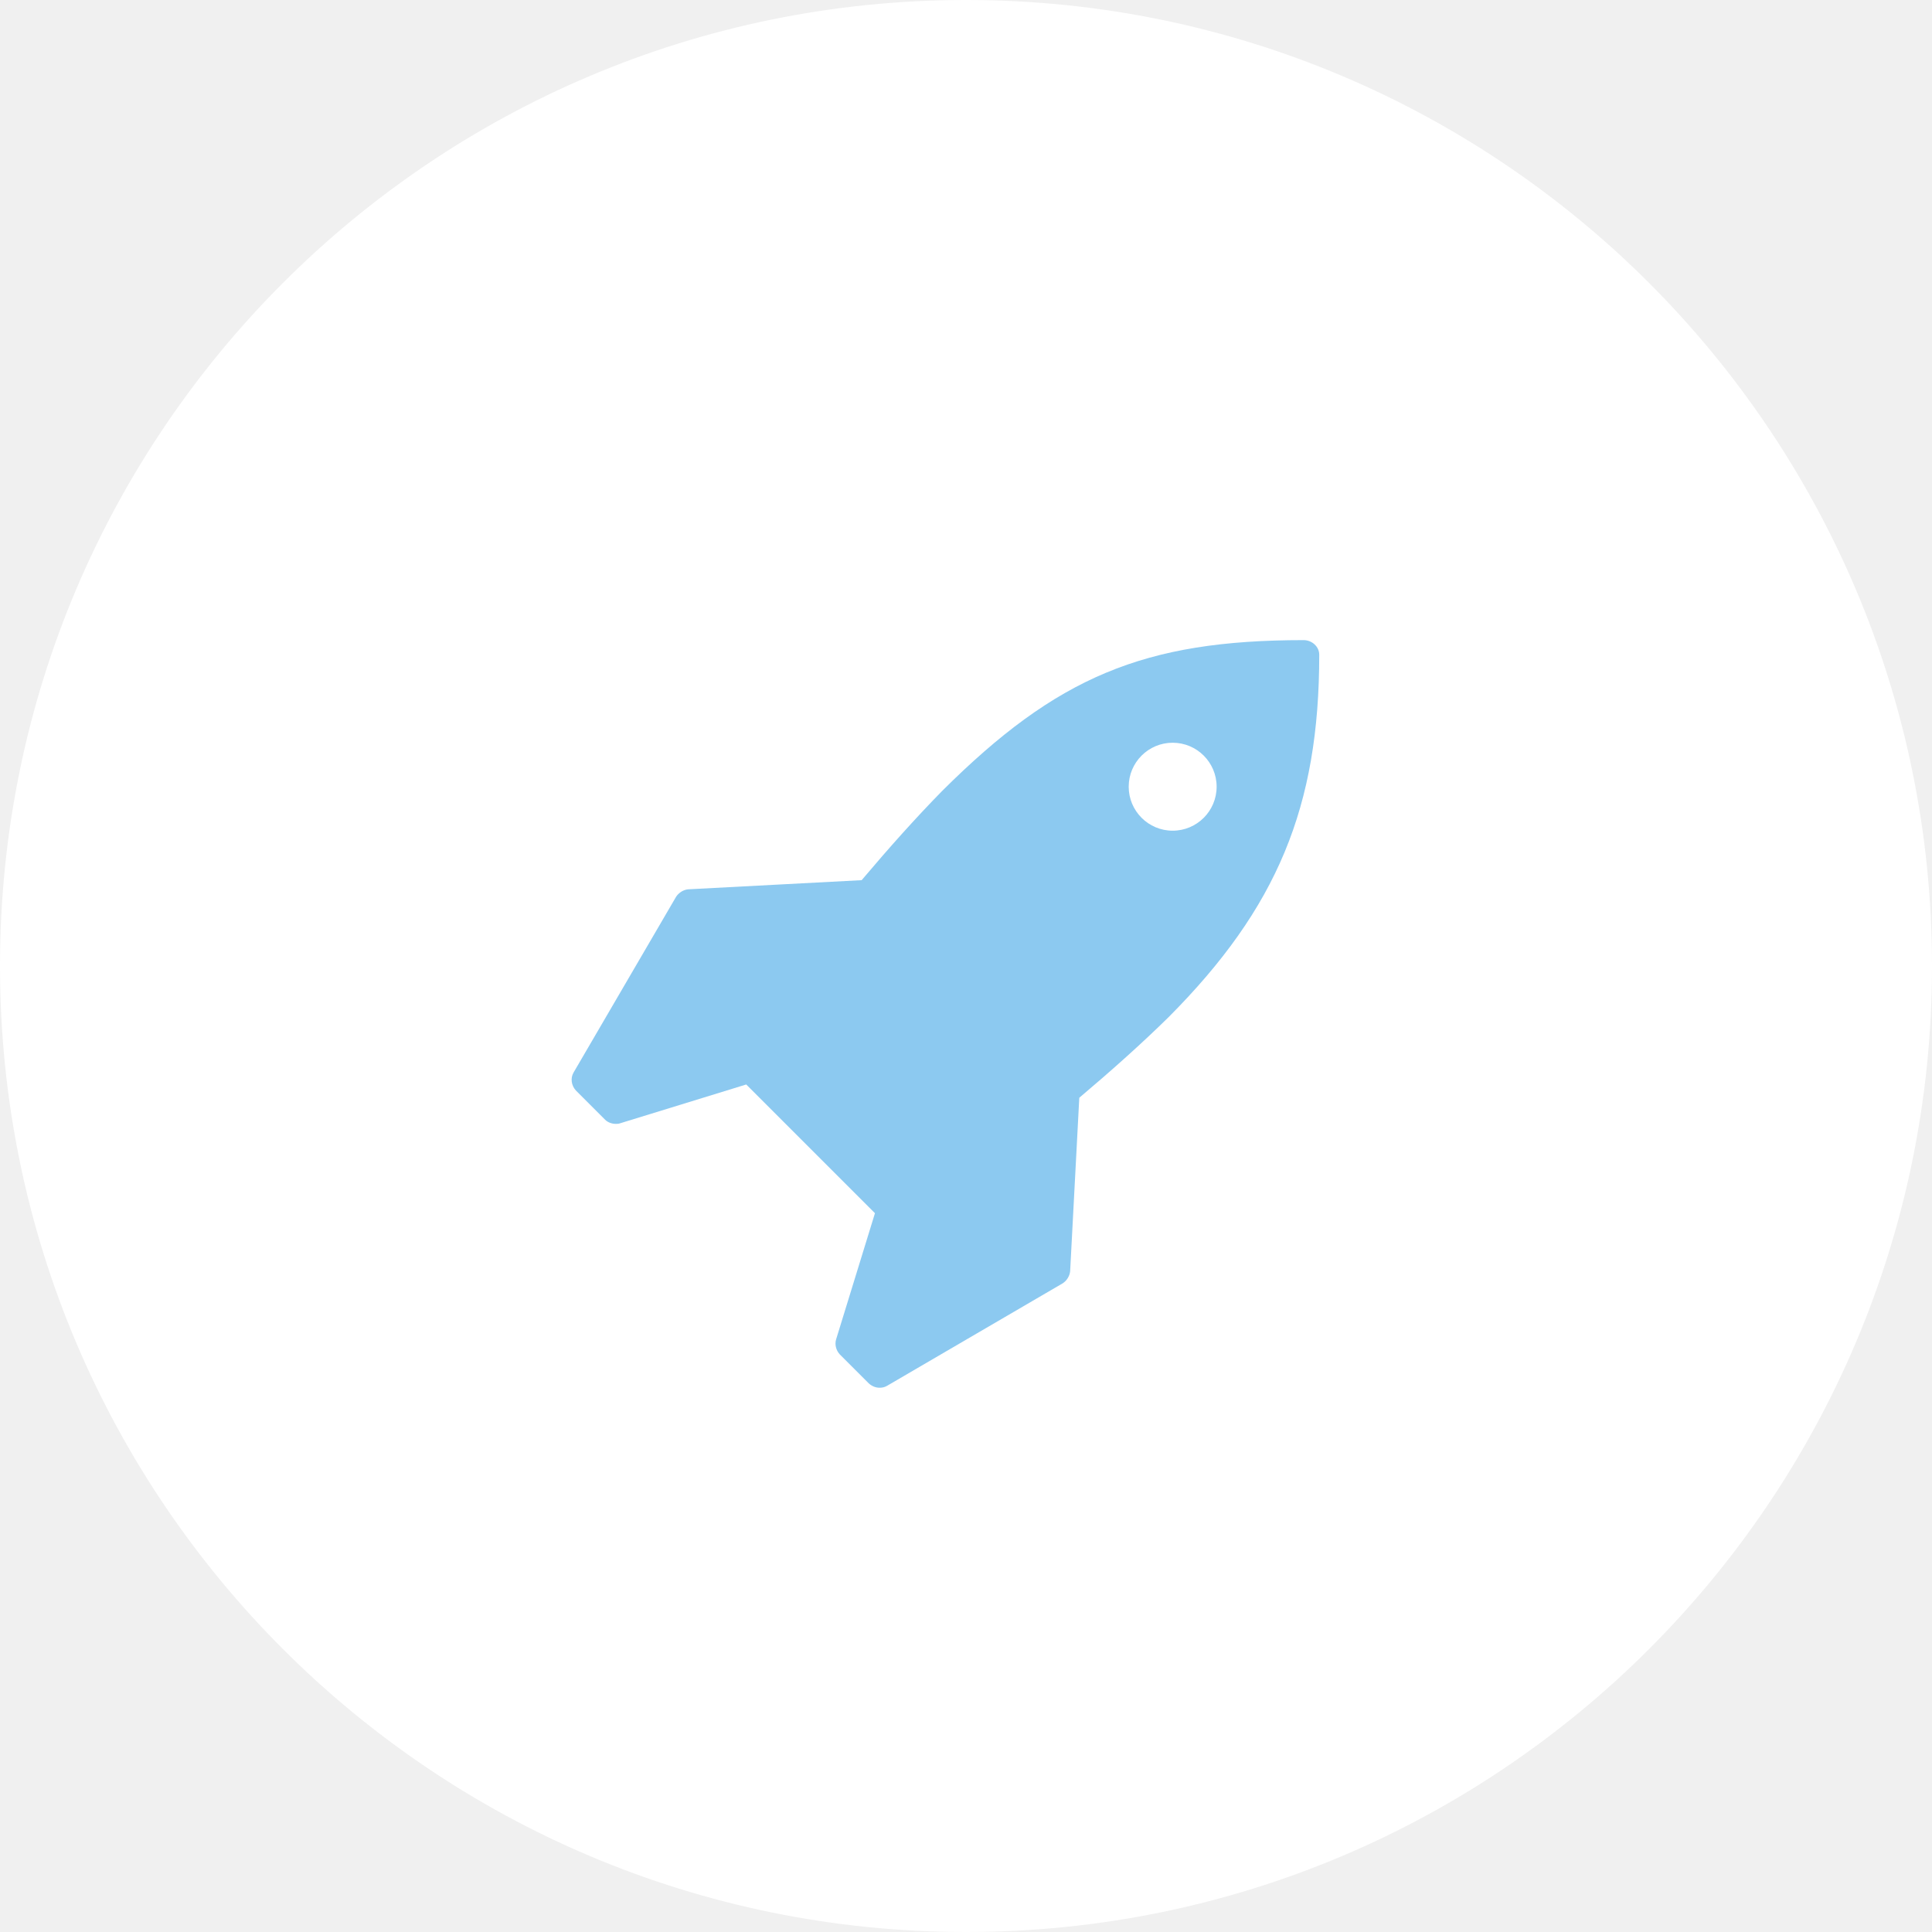
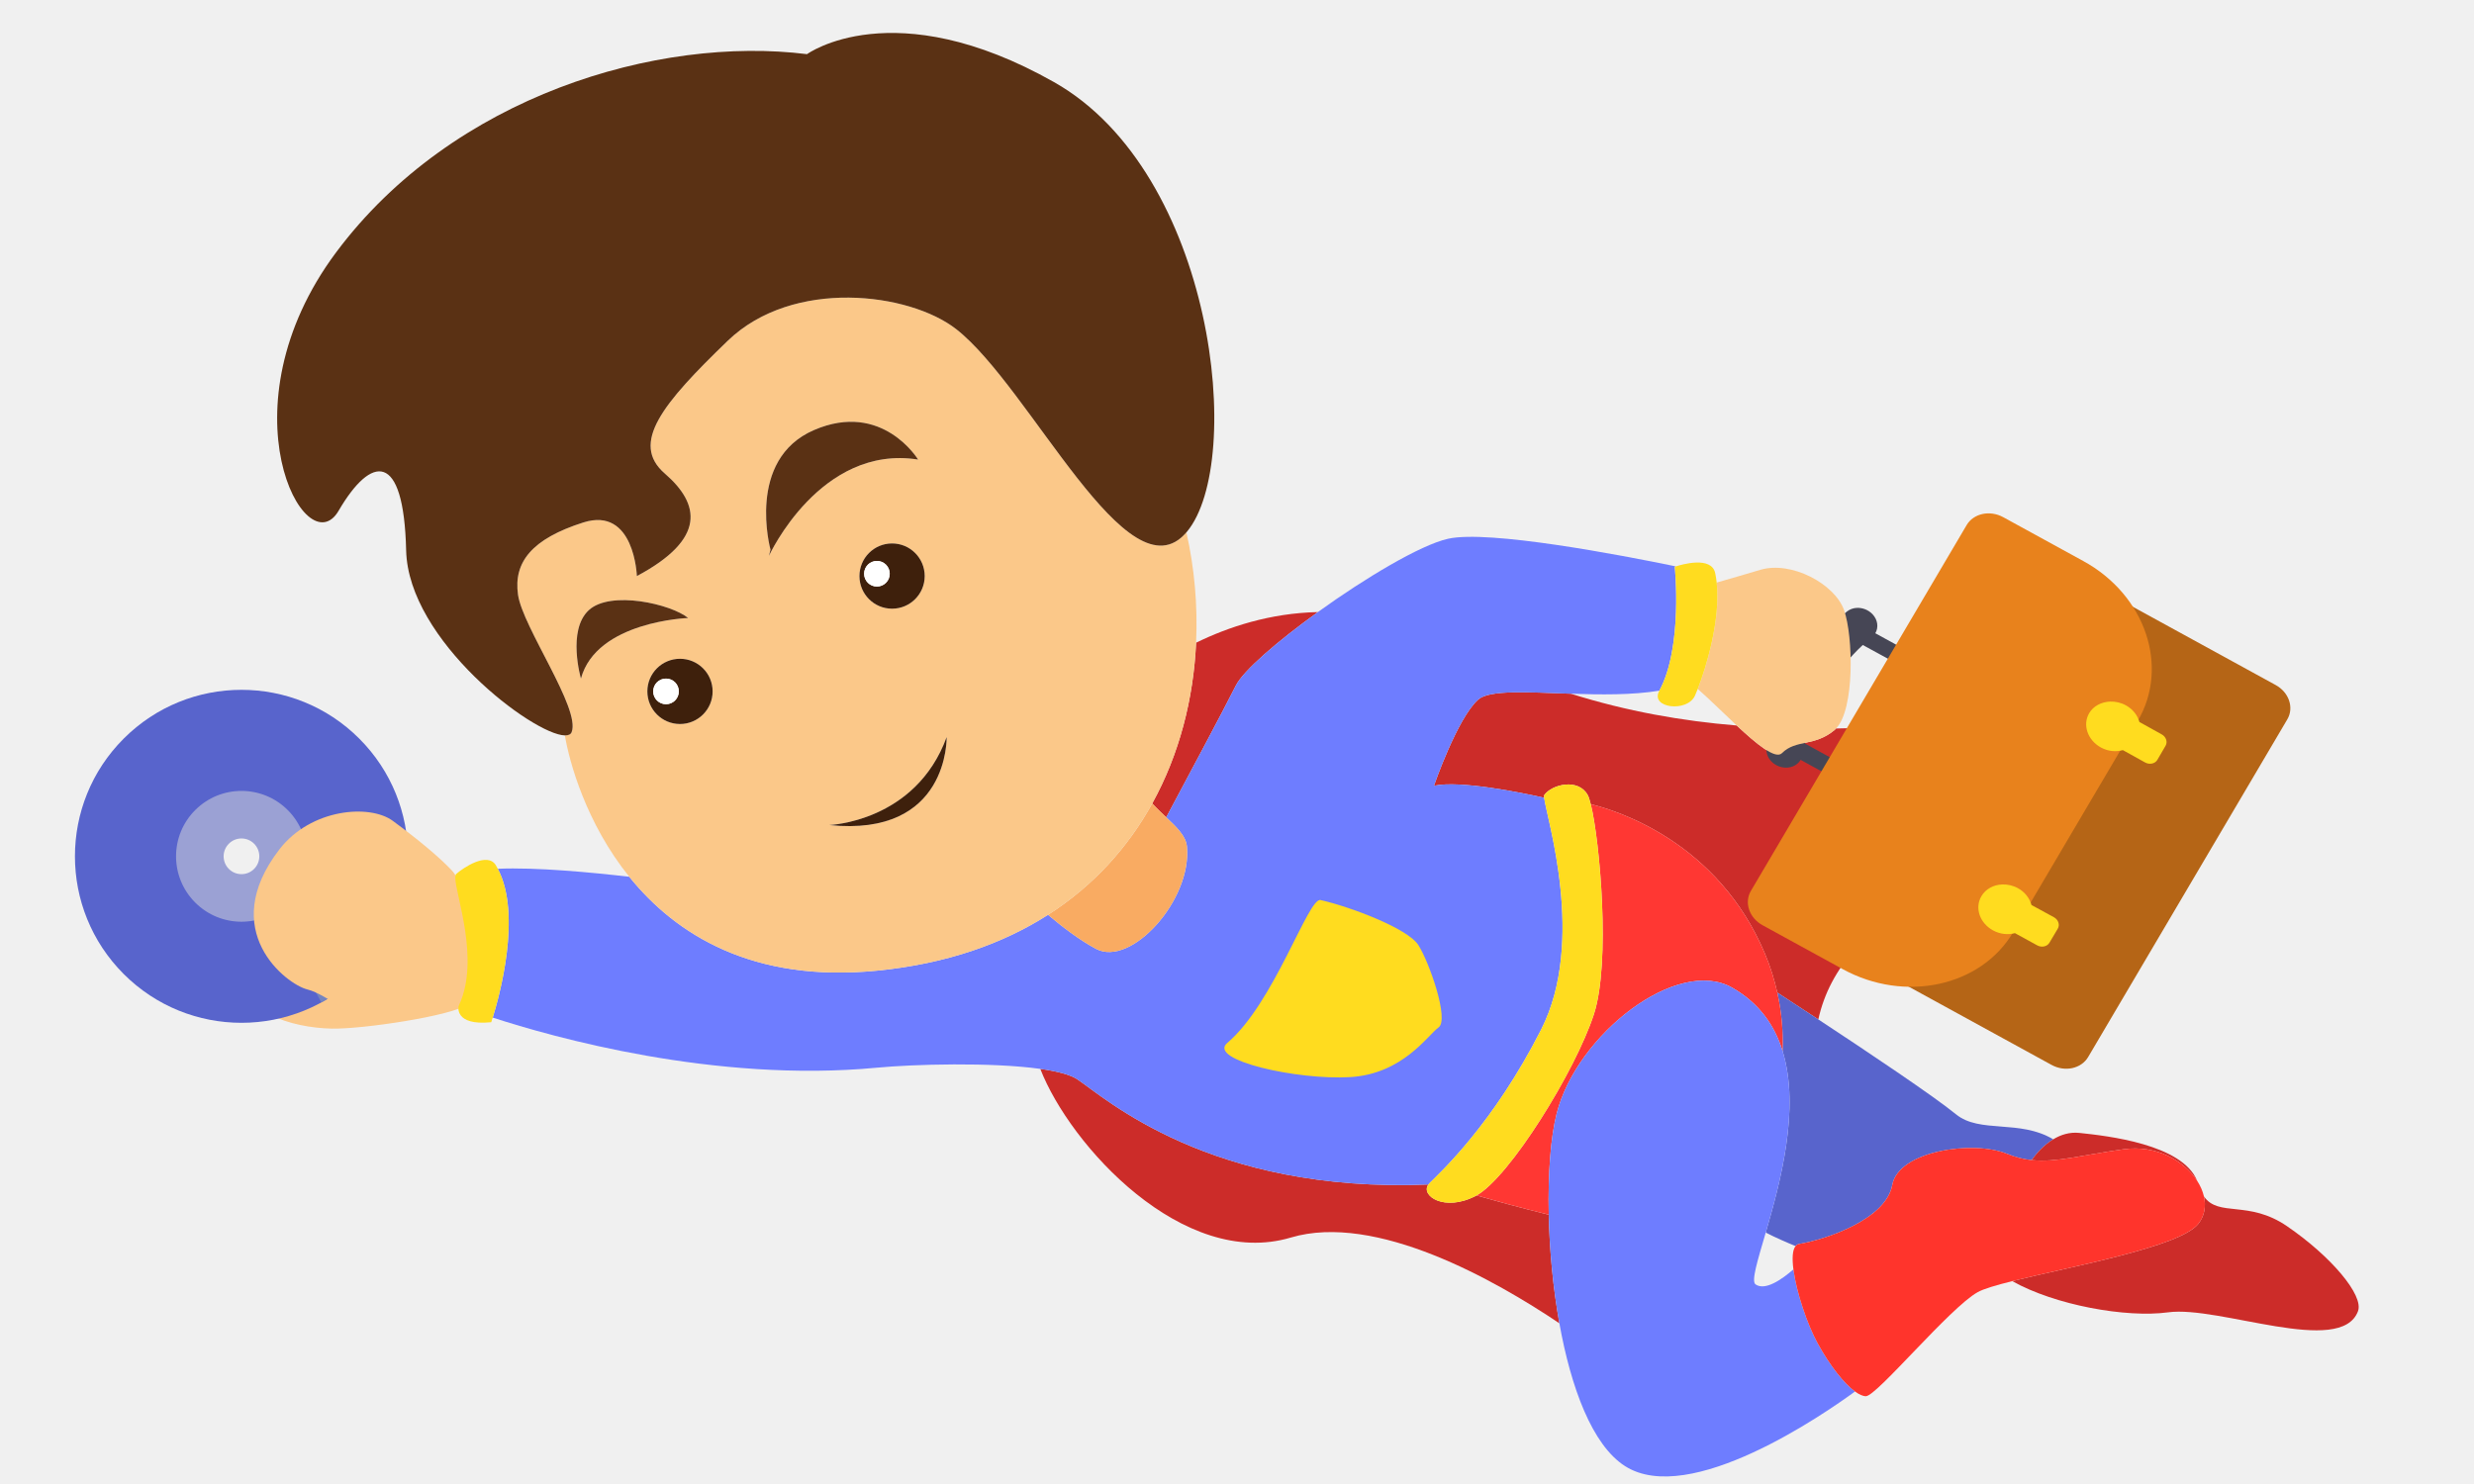
- <svg xmlns="http://www.w3.org/2000/svg" version="1.1" id="Layer_1" x="0px" y="0px" width="85px" height="85px" viewBox="0 0 80 80" enable-background="new 0 0 80 80" xml:space="preserve">
-   <g>
-     <path fill="#FFFFFF" d="M40,0c22.091,0,40,17.909,40,40S62.091,80,40,80S0,62.091,0,40S17.909,0,40,0z" />
-   </g>
-   <g>
-     <path fill="#8cc9f0" d="M50.378,32.576c0,1.005-0.815,1.821-1.821,1.821c-1.005,0-1.82-0.816-1.82-1.821    c0-1.005,0.815-1.821,1.82-1.821C49.563,30.755,50.378,31.571,50.378,32.576z M54.627,27.113c0-0.341-0.304-0.607-0.646-0.607    c-6.601,0-10.223,1.518-14.964,6.241c-1.081,1.1-2.2,2.352-3.338,3.699l-7.188,0.379c-0.19,0.019-0.379,0.133-0.493,0.304    l-4.249,7.284c-0.133,0.228-0.095,0.53,0.095,0.739l1.214,1.215c0.114,0.113,0.285,0.17,0.437,0.17c0.057,0,0.114,0,0.17-0.02    l5.235-1.611l5.33,5.33l-1.612,5.236c-0.057,0.209,0,0.437,0.152,0.606l1.214,1.214c0.133,0.114,0.284,0.171,0.436,0.171    c0.114,0,0.208-0.021,0.304-0.075l7.283-4.25c0.171-0.113,0.284-0.304,0.305-0.492l0.379-7.19c1.347-1.138,2.599-2.257,3.699-3.339    C52.882,37.603,54.627,33.411,54.627,27.113z" />
+ <svg xmlns="http://www.w3.org/2000/svg" xmlns:ns1="http://www.openswatchbook.org/uri/2009/osb" xmlns:xlink="http://www.w3.org/1999/xlink" id="svg4085" version="1.1" width="500" height="300" xml:space="preserve">
+   <defs id="defs4089">
+     <linearGradient id="linearGradient6823" ns1:paint="solid">
+       <stop style="stop-color:#ff0000;stop-opacity:1;" offset="0" id="stop6825" />
+     </linearGradient>
+     <linearGradient x1="0" y1="0" x2="1" y2="0" gradientUnits="userSpaceOnUse" gradientTransform="matrix(-3.497e-5,800,800,3.497e-5,400.031,0)" spreadMethod="pad" id="linearGradient7428">
+       <stop style="stop-opacity:1;stop-color:#46add9" offset="0" id="stop7430" />
+       <stop style="stop-opacity:1;stop-color:#398eb6" offset="0.802" id="stop7432" />
+       <stop style="stop-opacity:1;stop-color:#398eb6" offset="0.802" id="stop7434" />
+       <stop style="stop-opacity:1;stop-color:#398eb6" offset="1" id="stop7436" />
+     </linearGradient>
+     <linearGradient xlink:href="#linearGradient7428" id="linearGradient7696" gradientUnits="userSpaceOnUse" gradientTransform="matrix(-3.497e-5,800,800,3.497e-5,16368.031,-912)" spreadMethod="pad" x1="0" y1="0" x2="1" y2="0" />
+   </defs>
+   <g id="g4093" transform="matrix(1.25,0,0,-1.25,0,300.0001)">
+     <g id="g4095" transform="scale(0.1,0.1)">
+       <g transform="matrix(8,0,0,-8,7150.836,5110.479)" id="g5625" />
+       <g transform="matrix(8,0,0,-8,7150.836,5110.479)" id="g5627" />
+       <g transform="matrix(8,0,0,-8,7150.836,5110.479)" id="g5629" />
+       <g transform="matrix(8,0,0,-8,7150.836,5110.479)" id="g5631" />
+       <g transform="matrix(8,0,0,-8,7150.836,5110.479)" id="g5633" />
+       <g transform="matrix(8,0,0,-8,7150.836,5110.479)" id="g5635" />
+       <g transform="matrix(8,0,0,-8,7150.836,5110.479)" id="g5637" />
+       <g transform="matrix(8,0,0,-8,7150.836,5110.479)" id="g5639" />
+       <g transform="matrix(8,0,0,-8,7150.836,5110.479)" id="g5641" />
+       <g transform="matrix(8,0,0,-8,7150.836,5110.479)" id="g5643" />
+       <g transform="matrix(8,0,0,-8,7150.836,5110.479)" id="g5645" />
+       <g transform="matrix(8,0,0,-8,7150.836,5110.479)" id="g5647" />
+       <g transform="matrix(8,0,0,-8,7150.836,5110.479)" id="g5649" />
+       <g transform="matrix(8,0,0,-8,7150.836,5110.479)" id="g5651" />
+       <g transform="matrix(8,0,0,-8,7150.836,5110.479)" id="g5653" />
+       <g id="g6917-7" transform="matrix(8,0,0,-8,1490.665,4055.249)" />
+       <g id="g6919-7" transform="matrix(8,0,0,-8,1490.665,4055.249)" />
+       <g id="g6921-9" transform="matrix(8,0,0,-8,1490.665,4055.249)" />
+       <g id="g6923-8" transform="matrix(8,0,0,-8,1490.665,4055.249)" />
+       <g id="g6925-1" transform="matrix(8,0,0,-8,1490.665,4055.249)" />
+       <g id="g6927-0" transform="matrix(8,0,0,-8,1490.665,4055.249)" />
+       <g id="g6929-7" transform="matrix(8,0,0,-8,1490.665,4055.249)" />
+       <g id="g6931-6" transform="matrix(8,0,0,-8,1490.665,4055.249)" />
+       <g id="g6933-0" transform="matrix(8,0,0,-8,1490.665,4055.249)" />
+       <g id="g6935-1" transform="matrix(8,0,0,-8,1490.665,4055.249)" />
+       <g id="g6937-0" transform="matrix(8,0,0,-8,1490.665,4055.249)" />
+       <g id="g6939-2" transform="matrix(8,0,0,-8,1490.665,4055.249)" />
+       <g id="g6941-5" transform="matrix(8,0,0,-8,1490.665,4055.249)" />
+       <g id="g6943-1" transform="matrix(8,0,0,-8,1490.665,4055.249)" />
+       <g id="g6945-9" transform="matrix(8,0,0,-8,1490.665,4055.249)" />
+       <g transform="matrix(8,0,0,-8,3484.068,4073.49)" id="g7265" />
+       <g transform="matrix(8,0,0,-8,3484.068,4073.49)" id="g7267" />
+       <g transform="matrix(8,0,0,-8,3484.068,4073.49)" id="g7269" />
+       <g transform="matrix(8,0,0,-8,3484.068,4073.49)" id="g7271" />
+       <g transform="matrix(8,0,0,-8,3484.068,4073.49)" id="g7273" />
+       <g transform="matrix(8,0,0,-8,3484.068,4073.49)" id="g7275" />
+       <g transform="matrix(8,0,0,-8,3484.068,4073.49)" id="g7277" />
+       <g transform="matrix(8,0,0,-8,3484.068,4073.49)" id="g7279" />
+       <g transform="matrix(8,0,0,-8,3484.068,4073.49)" id="g7281" />
+       <g transform="matrix(8,0,0,-8,3484.068,4073.49)" id="g7283" />
+       <g transform="matrix(8,0,0,-8,3484.068,4073.49)" id="g7285" />
+       <g transform="matrix(8,0,0,-8,3484.068,4073.49)" id="g7287" />
+       <g transform="matrix(8,0,0,-8,3484.068,4073.49)" id="g7289" />
+       <g transform="matrix(8,0,0,-8,3484.068,4073.49)" id="g7291" />
+       <g transform="matrix(8,0,0,-8,3484.068,4073.49)" id="g7293" />
+       <g id="g7698" transform="translate(-2053.538,229.4903)">
+         <path id="path4839" style="fill:#cc2c29;fill-opacity:1;fill-rule:nonzero;stroke:none" d="m 4440.822,237.172 c -0.35,-0.19 -0.72,-0.44 -1.06,-0.62 -51.09,-26.76 -90.23,0.63 -76.69,18.36 -353.06,-14.52 -522.97,140.25 -567.65,170.04 -11.49,7.66 -32.99,13.13 -59.92,16.9 48.38,-124.59 231.51,-324.46 404.94,-272.8 137.6,40.99 331.23,-69.35 434.32,-138.65 -10.44,58.07 -15.99,119.38 -17.2,175.63 -48.25,11.86 -91.4,23.87 -116.74,31.14" />
+         <path id="path4841" style="fill:#cc2c29;fill-opacity:1;fill-rule:nonzero;stroke:none" d="m 3939.132,848.712 c 33.57,62.72 93.83,175.68 112.52,213.05 12.1,24.2 67.84,72.19 132.62,118.87 -77.2,-1.68 -144.52,-23.93 -196.87,-49.55 -4.16,-90.1 -26.83,-180.11 -70.89,-259.91 7.24,-7.97 15.1,-15.37 22.62,-22.46" />
+         <path id="path4843" style="fill:#cc2c29;fill-opacity:1;fill-rule:nonzero;stroke:none" d="m 4934.642,952.492 c -10.53,-10.53 -40.67,14.35 -73.16,44.7 -88.28,7.25 -177.57,22.93 -268.21,51.41 -69.82,2.36 -131.68,6.61 -149.74,-9.45 -33.91,-30.14 -71.59,-139.42 -71.59,-139.42 42.58,9.13 141.61,-11.2 178.21,-19.38 -0.26,2.26 -0.25,3.76 0.14,4.31 12.56,17.59 55.27,27.64 70.34,0 1.55,-2.83 3.2,-7.93 4.89,-14.72 41.68,-10.11 205.13,-60.43 281.49,-241.51 8.92,-21.16 15.44,-42.25 20.08,-63.14 16.82,-10.95 40.05,-26.12 66.32,-43.42 18.89,84.62 77.35,147.92 201.39,230.62 162.54,108.35 145.87,262.55 58.35,254.22 -76.56,-7.3 -153.52,-13.1 -231.11,-14.36 -0.67,-0.69 -1.28,-1.58 -1.99,-2.18 -32.66,-27.63 -62.8,-15.07 -85.41,-37.68" />
+         <path id="path4845" style="fill:#5864cc;fill-opacity:1;fill-rule:nonzero;stroke:none" d="m 4935.632,470.702 c 28.88,-93.46 -4.05,-214.04 -27.24,-293.6 16.07,-8.13 32.51,-15.41 48.26,-21.81 1.49,1.81 3.34,3 5.62,3.38 45.22,7.54 140.68,40.2 150.73,95.46 10.04,55.27 130.62,72.85 185.89,50.24 13.56,-5.54 26.36,-8.65 39.3,-10.02 8.61,11.79 20.4,24.72 35.02,33.59 -54.27,32.65 -118.73,9 -157.22,40.49 -35.95,29.41 -142.88,100.96 -222.58,153.44 -26.27,17.3 -49.5,32.47 -66.32,43.42 7.16,-32.27 9.63,-64 8.54,-94.59" />
+         <path id="path4847" style="fill:#cc2c29;fill-opacity:1;fill-rule:nonzero;stroke:none" d="m 5607.872,191.332 c -29.62,-37.53 -205.19,-68.84 -300.88,-92.72 68.79,-38.77 184.2,-59.7 251.9,-50.47 82.9,11.31 279.47,-72.22 307.1,1.89 9.58,25.7 -43.33,88.55 -114.93,137.53 -62.31,42.63 -110.33,13.95 -134.16,48 3.57,-15.71 1.15,-31.34 -9.03,-44.23" />
+         <path id="path4849" style="fill:#cc2c29;fill-opacity:1;fill-rule:nonzero;stroke:none" d="m 5338.192,294.352 c 39.79,-4.24 80.86,8.08 149.1,17.56 52.73,7.32 97.72,-18.67 118.65,-51.07 -24.25,59.4 -145.24,72.66 -190.24,77.45 -16.02,1.7 -30.21,-2.89 -42.49,-10.35 -14.62,-8.87 -26.41,-21.8 -35.02,-33.59" />
+         <path id="path4851" style="fill:#ff3733;fill-opacity:1;fill-rule:nonzero;stroke:none" d="m 4630.682,530.462 c -29.95,-92.35 -136.75,-263.98 -189.86,-293.29 25.34,-7.27 68.49,-19.28 116.74,-31.14 -1.43,66.34 3.12,125.57 12.83,163.66 32.66,128.11 194.77,254.22 283.86,203.47 43.53,-24.79 68.55,-60.94 81.38,-102.46 1.09,30.59 -1.38,62.32 -8.54,94.59 -4.64,20.89 -11.16,41.98 -20.08,63.14 -76.36,181.08 -239.81,231.4 -281.49,241.51 14.76,-59.45 32.21,-256.07 5.16,-339.48" />
+         <g transform="translate(-1192.423,-3110.28)" id="g7384">
+           <g transform="matrix(0.7599554,1.288881,1.469566,-0.8051645,5894.536,3894.687)" id="g5157">
+             <path style="fill:#464655" d="m 715.781,436.344 c -0.695,0.047 -1.352,0.289 -1.906,0.719 -3.941,3.053 -7.608,7.342 -10.594,12.406 -2.986,5.064 -4.952,10.299 -5.656,15.125 -0.264,1.812 1.158,3.578 3.156,3.969 1.57,0.307 3.032,-0.333 3.719,-1.5 L 710.312,470.25 712,467.406 705.344,463.75 c 0.814,-3.438 2.309,-7.163 4.406,-10.719 2.104,-3.568 4.654,-6.751 7.312,-9.188 l 6.688,3.656 1.656,-2.844 -5.812,-3.188 c 0.687,-1.165 0.513,-2.701 -0.562,-3.844 -0.857,-0.91 -2.092,-1.359 -3.25,-1.281 z" transform="matrix(2.570374,4.11457,-4.691381,2.42605,556.9478,-3944.389)" id="rect5159" />
+           </g>
+           <path style="fill:#b56516;fill-opacity:1" d="m 6944.131,4117.445 -322.011,-546.13 c -11.115,-18.851 -37.551,-24.587 -59.044,-12.81 l -246.481,135.045 362.263,614.397 246.481,-135.045 c 21.494,-11.776 29.908,-36.605 18.793,-55.457 z" id="path5163" />
+           <path style="fill:#e8821c;fill-opacity:1" d="m 6702.136,4114.553 -201.257,-341.332 c -51.871,-87.973 -175.234,-114.736 -275.539,-59.78 l -129.727,71.077 c -21.494,11.776 -29.908,36.605 -18.793,55.457 l 348.845,591.64 c 11.115,18.851 37.551,24.587 59.044,12.81 l 129.727,-71.077 c 100.305,-54.957 139.57,-170.823 87.699,-258.796 z" id="path5169" />
+           <path style="fill:#ffdc1f;fill-opacity:1" d="m 745.25,492.25 c -1.746,0.058 -3.35,0.902 -4.219,2.375 -1.389,2.356 -0.343,5.434 2.344,6.906 1.434,0.786 3.037,0.94 4.438,0.562 l 4.5,2.469 c 0.896,0.491 2.006,0.254 2.469,-0.531 l 1.688,-2.844 c 0.463,-0.785 0.114,-1.822 -0.781,-2.312 l -4.531,-2.469 c -0.38,-1.353 -1.317,-2.621 -2.75,-3.406 -1.008,-0.552 -2.109,-0.785 -3.156,-0.75 z" transform="matrix(8,0,0,-8,521.2534,7788.408)" id="path5171" />
+           <path style="fill:#ffdc1f;fill-opacity:1" d="m 767.062,455.281 c -1.746,0.058 -3.382,0.871 -4.25,2.344 -1.389,2.356 -0.312,5.465 2.375,6.938 1.442,0.79 3.031,0.917 4.438,0.531 l 4.5,2.5 c 0.896,0.491 2.006,0.254 2.469,-0.531 l 1.656,-2.844 c 0.463,-0.785 0.114,-1.822 -0.781,-2.312 l -4.5,-2.5 c -0.382,-1.35 -1.319,-2.591 -2.75,-3.375 -1.008,-0.552 -2.109,-0.785 -3.156,-0.75 z" transform="matrix(8,0,0,-8,521.2534,7788.408)" id="path5175" />
+         </g>
+         <path id="path4853" style="fill:#fbc889;fill-opacity:1;fill-rule:nonzero;stroke:none" d="m 4798.472,1056.292 c 18.66,-16.23 41.35,-38.87 63.01,-59.1 32.49,-30.35 62.63,-55.23 73.16,-44.7 22.61,22.61 52.75,10.05 85.41,37.68 0.71,0.6 1.32,1.49 1.99,2.18 30.46,31.03 27.83,149.47 13.08,191.25 -15.07,42.7 -85.41,80.38 -135.65,65.31 -23.29,-6.98 -49.21,-14.49 -70.39,-20.56 6.66,-59.69 -17.07,-137.56 -30.61,-172.06" />
+         <path id="path4857" style="fill:#6e7dff;fill-opacity:1;fill-rule:nonzero;stroke:none" d="m 4051.652,1061.762 c -18.69,-37.37 -78.95,-150.33 -112.52,-213.05 16.79,-15.83 31.72,-30.29 33.39,-46.95 8.65,-86.56 -90.44,-195.94 -146.96,-165.79 -26.7,14.24 -55.01,36.01 -77.52,55.06 -73.06,-46.75 -164.15,-79.1 -275.43,-90.23 -202.35,-20.24 -326.68,58.65 -401.67,151.75 -59.07,6.88 -150.8,15.7 -212.56,12.91 39.39,-74.67 2.02,-207.74 -8.22,-240.64 96.06,-31.31 359.3,-105.97 621.2,-81.03 59.02,5.62 185.1,9.14 264.14,-1.94 26.93,-3.77 48.43,-9.24 59.92,-16.9 44.68,-29.79 214.59,-184.56 567.65,-170.04 0.44,0.58 0.77,1.18 1.33,1.73 17.58,17.59 102.99,95.46 180.87,248.7 72.77,143.21 8.67,342.63 4.88,375.01 -36.6,8.18 -135.63,28.51 -178.21,19.38 0,0 37.68,109.28 71.59,139.42 18.06,16.06 79.92,11.81 149.74,9.45 47.86,-1.62 99.43,-2.32 143.23,4.98 38.39,71.25 24.81,200.36 24.81,200.36 0,0 0.72,0.24 1.79,0.59 -88.25,18.18 -303.23,59.47 -368.56,44.62 -44.86,-10.19 -133.86,-63.44 -210.27,-118.52 -64.78,-46.68 -120.52,-94.67 -132.62,-118.87" />
+         <path id="path4859" style="fill:#f9ab62;fill-opacity:1;fill-rule:nonzero;stroke:none" d="m 3825.562,635.972 c 56.52,-30.15 155.61,79.23 146.96,165.79 -1.67,16.66 -16.6,31.12 -33.39,46.95 -7.52,7.09 -15.38,14.49 -22.62,22.46 -38.83,-70.34 -94.31,-132.68 -168.47,-180.14 22.51,-19.05 50.82,-40.82 77.52,-55.06" />
+         <path id="path4861" style="fill:#fbc889;fill-opacity:1;fill-rule:nonzero;stroke:none" d="m 2992.812,1073.072 c 0,0 -22.61,77.87 12.56,110.53 35.17,32.66 133.14,10.05 160.77,-12.56 0,0 -148.21,-5.03 -173.33,-97.97 z m 212.9,-20.73 c 0,-29.13 -23.62,-52.75 -52.76,-52.75 -29.13,0 -52.75,23.62 -52.75,52.75 0,29.14 23.62,52.76 52.75,52.76 29.14,0 52.76,-23.62 52.76,-52.76 z m 163.91,422.66 c 110.53,47.73 168.31,-47.73 168.31,-47.73 -158.26,25.12 -241.16,-155.75 -241.16,-155.75 l 2.51,10.05 c 0,0 -40.19,145.7 70.34,193.43 z m 126.23,-288.89 c -29.13,0 -52.75,23.62 -52.75,52.75 0,29.14 23.62,52.76 52.75,52.76 29.14,0 52.75,-23.62 52.75,-52.76 0,-29.13 -23.61,-52.75 -52.75,-52.75 z m -101.65,-349.9 c 0,0 139.55,4.68 189.89,142.23 0,0 4.27,-162.42 -189.89,-142.23 z m 205.27,802.07 c -75.7,59.15 -263.76,82.9 -369.27,-18.84 -105.51,-101.74 -158.26,-165.79 -101.74,-214.78 56.52,-48.99 67.83,-105.51 -45.22,-165.8 0,0 -3.76,113.05 -86.66,86.67 -82.9,-26.38 -113.05,-64.06 -105.51,-116.81 7.54,-52.76 101.74,-184.64 86.67,-222.32 -1.49,-3.73 -5.34,-5.35 -10.94,-5.23 7.24,-42.79 34.25,-141.85 104.14,-228.62 74.99,-93.1 199.32,-171.99 401.67,-151.75 111.28,11.13 202.37,43.48 275.43,90.23 74.16,47.46 129.64,109.8 168.47,180.14 44.06,79.8 66.73,169.81 70.89,259.91 2.79,60.51 -2.72,121.03 -15.67,178.5 -94.3,-110.2 -252.01,234.76 -372.26,328.7" />
+         <path id="path4863" style="fill:#5a3114;fill-opacity:1;fill-rule:nonzero;stroke:none" d="m 2710.202,1280.312 c 3.4,-146 205.59,-298.04 256.6,-299.14 5.6,-0.12 9.45,1.5 10.94,5.23 15.07,37.68 -79.13,169.56 -86.67,222.32 -7.54,52.75 22.61,90.43 105.51,116.81 82.9,26.38 86.66,-86.67 86.66,-86.67 113.05,60.29 101.74,116.81 45.22,165.8 -56.52,48.99 -3.77,113.04 101.74,214.78 105.51,101.74 293.57,77.99 369.27,18.84 120.25,-93.94 277.96,-438.9 372.26,-328.7 0.26,0.3 0.53,0.56 0.79,0.88 94.2,113.04 45.21,580.28 -214.78,727.24 -260,146.96 -399.42,45.22 -399.42,45.22 -241.16,30.14 -572.76,-67.82 -761.16,-320.29 -188.41,-252.46 -48.99,-508.69 3.77,-418.26 52.75,90.43 105.5,97.97 109.27,-64.06" />
+         <path id="path4855" d="m 2655.302,671.929 c -38.108,-28.002 -37.773,-51.557 -73.228,-55.213 -62.676,-6.464 -72.707,7.96 -96.621,-2.097 -43.625,-18.346 -15.802,-74.915 4.61,-85.179 29.928,-15.05 67.081,-21.791 99.965,-22.462 49.977,-1.019 192.716,20.486 217.905,38.341 33.85,74.06 26.696,212.529 -19.154,201.169 -45.851,-11.36 -95.368,-46.558 -133.476,-74.56 z" style="fill:#fbc889;fill-opacity:1;fill-rule:nonzero;stroke:none" />
+         <path style="fill:#5864cc;fill-opacity:1" d="m 2634.355,976.028 c -105.153,105.154 -275.63,105.154 -380.784,0 -105.153,-105.153 -105.153,-275.63 0,-380.784 105.153,-105.153 275.63,-105.153 380.784,0 105.153,105.153 105.153,275.63 0,380.784 z m -142.791,-237.992 c -26.291,-26.291 -68.91,-26.291 -95.191,0 -26.291,26.291 -26.291,68.91 0,95.191 26.291,26.281 68.91,26.291 95.191,0 26.281,-26.291 26.281,-68.9 0,-95.191 z" id="path7255" />
+         <path style="fill:#9ba1d4;fill-opacity:1" d="m 2518.758,860.431 c -41.311,41.311 -108.288,41.311 -149.59,0 -41.311,-41.311 -41.311,-108.288 0,-149.59 41.311,-41.311 108.288,-41.311 149.59,0 41.311,41.311 41.311,108.279 0,149.59 z m -54.399,-95.191 c -11.27,-11.27 -29.531,-11.27 -40.802,0 -11.27,11.27 -11.27,29.531 0,40.802 11.27,11.27 29.532,11.27 40.802,0 11.27,-11.27 11.27,-29.541 0,-40.802 z" id="path7257" />
+         <path style="fill:#7383bf" d="m 2518.758,710.841 c -7.308,-7.308 -15.453,-13.251 -24.079,-17.982 l 78.44,-143.474 c 21.963,12.02 42.638,27.262 61.236,45.86 18.598,18.598 33.84,39.273 45.86,61.236 l -143.474,78.44 c -4.721,-8.635 -10.674,-16.771 -17.982,-24.079 z" id="path7261" />
+         <path style="fill:#000000;fill-opacity:0" d="m 2369.168,860.431 c 7.308,7.308 15.453,13.251 24.079,17.982 l -78.439,143.474 c -21.963,-12.02 -42.638,-27.262 -61.236,-45.86 -18.598,-18.598 -33.84,-39.273 -45.86,-61.236 l 143.474,-78.44 c 4.721,8.635 10.674,16.771 17.982,24.079 z" id="path7263" />
+         <path id="path4855-7" d="m 2669.607,516.856 c 32.163,1.26 177.498,178.688 113.857,246.571 -18.223,19.438 -52.516,48.508 -94.906,79.608 -37.477,27.495 -132.387,19.791 -183.258,-46.154 -101.738,-131.882 11.67,-218.354 45.108,-226.533 33.438,-8.18 81.106,-54.985 119.199,-53.492 z" style="fill:#fbc889;fill-opacity:1;fill-rule:nonzero;stroke:none" />
+         <path id="path4865" style="fill:#3e200c;fill-opacity:1;fill-rule:nonzero;stroke:none" d="m 3471.362,1221.912 c -11.45,0 -20.73,9.28 -20.73,20.72 0,11.45 9.28,20.73 20.73,20.73 11.44,0 20.72,-9.28 20.72,-20.73 0,-11.44 -9.28,-20.72 -20.72,-20.72 z m 24.49,69.71 c -29.13,0 -52.75,-23.62 -52.75,-52.76 0,-29.13 23.62,-52.75 52.75,-52.75 29.14,0 52.75,23.62 52.75,52.75 0,29.14 -23.61,52.76 -52.75,52.76" />
+         <path id="path4867" style="fill:#3e200c;fill-opacity:1;fill-rule:nonzero;stroke:none" d="m 3130.352,1031.622 c -11.45,0 -20.73,9.28 -20.73,20.72 0,11.45 9.28,20.73 20.73,20.73 11.44,0 20.72,-9.28 20.72,-20.73 0,-11.44 -9.28,-20.72 -20.72,-20.72 z m -30.15,20.72 c 0,-29.13 23.62,-52.75 52.75,-52.75 29.14,0 52.76,23.62 52.76,52.75 0,29.14 -23.62,52.76 -52.76,52.76 -29.13,0 -52.75,-23.62 -52.75,-52.76" />
+         <path id="path4869" style="fill:#ffffff;fill-opacity:1;fill-rule:nonzero;stroke:none" d="m 3471.362,1263.362 c -11.45,0 -20.73,-9.28 -20.73,-20.73 0,-11.44 9.28,-20.72 20.73,-20.72 11.44,0 20.72,9.28 20.72,20.72 0,11.45 -9.28,20.73 -20.72,20.73" />
+         <path id="path4871" style="fill:#ffffff;fill-opacity:1;fill-rule:nonzero;stroke:none" d="m 3130.352,1073.072 c -11.45,0 -20.73,-9.28 -20.73,-20.73 0,-11.44 9.28,-20.72 20.73,-20.72 11.44,0 20.72,9.28 20.72,20.72 0,11.45 -9.28,20.73 -20.72,20.73" />
+         <path id="path4873" style="fill:#5a3114;fill-opacity:1;fill-rule:nonzero;stroke:none" d="m 3296.772,1271.522 c 0,0 82.9,180.87 241.16,155.75 0,0 -57.78,95.46 -168.31,47.73 -110.53,-47.73 -70.34,-193.43 -70.34,-193.43 l -2.51,-10.05" />
+         <path id="path4875" style="fill:#5a3114;fill-opacity:1;fill-rule:nonzero;stroke:none" d="m 3005.372,1183.602 c -35.17,-32.66 -12.56,-110.53 -12.56,-110.53 25.12,92.94 173.33,97.97 173.33,97.97 -27.63,22.61 -125.6,45.22 -160.77,12.56" />
+         <path id="path4877" style="fill:#3e200c;fill-opacity:1;fill-rule:nonzero;stroke:none" d="m 3394.202,836.212 c 194.16,-20.19 189.89,142.23 189.89,142.23 -50.34,-137.55 -189.89,-142.23 -189.89,-142.23" />
+         <path id="path4879" style="fill:#ffdc1f;fill-opacity:1;fill-rule:nonzero;stroke:none" d="m 2858.382,765.462 c -1.01,1.91 -2,3.83 -3.11,5.66 -13.59,22.42 -52.75,-4 -64.05,-13.99 -1.08,-0.95 -1.55,-2.91 -1.57,-5.74 -0.23,-26.72 40.23,-131.67 6.38,-205.73 -0.36,-0.78 -0.67,-1.59 -1.05,-2.37 0,0 -7.53,-31.97 52.76,-25.98 0,0 0.92,2.68 2.42,7.51 10.24,32.9 47.61,165.97 8.22,240.64" />
+         <path id="path4881" style="fill:#ffdc1f;fill-opacity:1;fill-rule:nonzero;stroke:none" d="m 4736.502,1053.582 c -0.11,-0.2 -0.21,-0.41 -0.31,-0.61 -15.08,-27.63 45.21,-35.17 57.77,-7.54 1.28,2.82 2.84,6.6 4.51,10.86 13.54,34.5 37.27,112.37 30.61,172.06 -0.59,5.33 -1.35,10.55 -2.46,15.54 -6.14,27.64 -53.96,13.72 -63.52,10.64 -1.07,-0.35 -1.79,-0.59 -1.79,-0.59 0,0 13.58,-129.11 -24.81,-200.36" />
+         <path id="path4883" style="fill:#ffdc1f;fill-opacity:1;fill-rule:nonzero;stroke:none" d="m 4037.81,483.804 c -32.66,-27.64 113.04,-60.3 198.45,-55.27 85.41,5.02 125.6,67.82 143.19,80.38 17.58,12.57 -15.08,105.51 -32.66,133.14 -17.59,27.64 -113.04,62.81 -158.26,72.86 -19.77,4.39 -75.15,-167.17 -150.72,-231.11" />
+         <path id="path4885" style="fill:#ffdc1f;fill-opacity:1;fill-rule:nonzero;stroke:none" d="m 4439.762,236.552 c 0.34,0.18 0.71,0.43 1.06,0.62 53.11,29.31 159.91,200.94 189.86,293.29 27.05,83.41 9.6,280.03 -5.16,339.48 -1.69,6.79 -3.34,11.89 -4.89,14.72 -15.07,27.64 -57.78,17.59 -70.34,0 -0.39,-0.55 -0.4,-2.05 -0.14,-4.31 3.79,-32.38 67.89,-231.8 -4.88,-375.01 -77.88,-153.24 -163.29,-231.11 -180.87,-248.7 -0.56,-0.55 -0.89,-1.15 -1.33,-1.73 -13.54,-17.73 25.6,-45.12 76.69,-18.36" />
+         <path id="path4887" style="fill:#6e7dff;fill-opacity:1;fill-rule:nonzero;stroke:none" d="m 4992.422,-2.098 c -17.04,30.98 -34.52,83.19 -39.27,119.71 -18.39,-16.05 -45.61,-35.17 -61.22,-24.25 -7.21,5.05 2.98,37.48 16.46,83.74 23.19,79.56 56.12,200.14 27.24,293.6 -12.83,41.52 -37.85,77.67 -81.38,102.46 -89.09,50.75 -251.2,-75.36 -283.86,-203.47 -9.71,-38.09 -14.26,-97.32 -12.83,-163.66 1.21,-56.25 6.76,-117.56 17.2,-175.63 18.68,-103.81 52.95,-196.99 106.16,-230.95 104.49,-66.7 322.94,84.9 371.85,120.67 -17.66,12.92 -40.31,41.35 -60.35,77.78" />
+         <path id="path4889" style="fill:#ff342c;fill-opacity:1;fill-rule:nonzero;stroke:none" d="m 5487.292,311.912 c -68.24,-9.48 -109.31,-21.8 -149.1,-17.56 -12.94,1.37 -25.74,4.48 -39.3,10.02 -55.27,22.61 -175.85,5.03 -185.89,-50.24 -10.05,-55.26 -105.51,-87.92 -150.73,-95.46 -2.28,-0.38 -4.13,-1.57 -5.62,-3.38 -5.1,-6.19 -5.78,-20.1 -3.5,-37.68 4.75,-36.52 22.23,-88.73 39.27,-119.71 20.04,-36.43 42.69,-64.86 60.35,-77.78 6.69,-4.89 12.69,-7.63 17.52,-7.63 17.58,0 135.65,143.19 180.87,168.31 9.66,5.37 29.82,11.31 55.83,17.81 95.69,23.88 271.26,55.19 300.88,92.72 10.18,12.89 12.6,28.52 9.03,44.23 -1.95,8.56 -5.69,17.12 -10.96,25.28 -20.93,32.4 -65.92,58.39 -118.65,51.07" />
+       </g>
+     </g>
  </g>
</svg>
